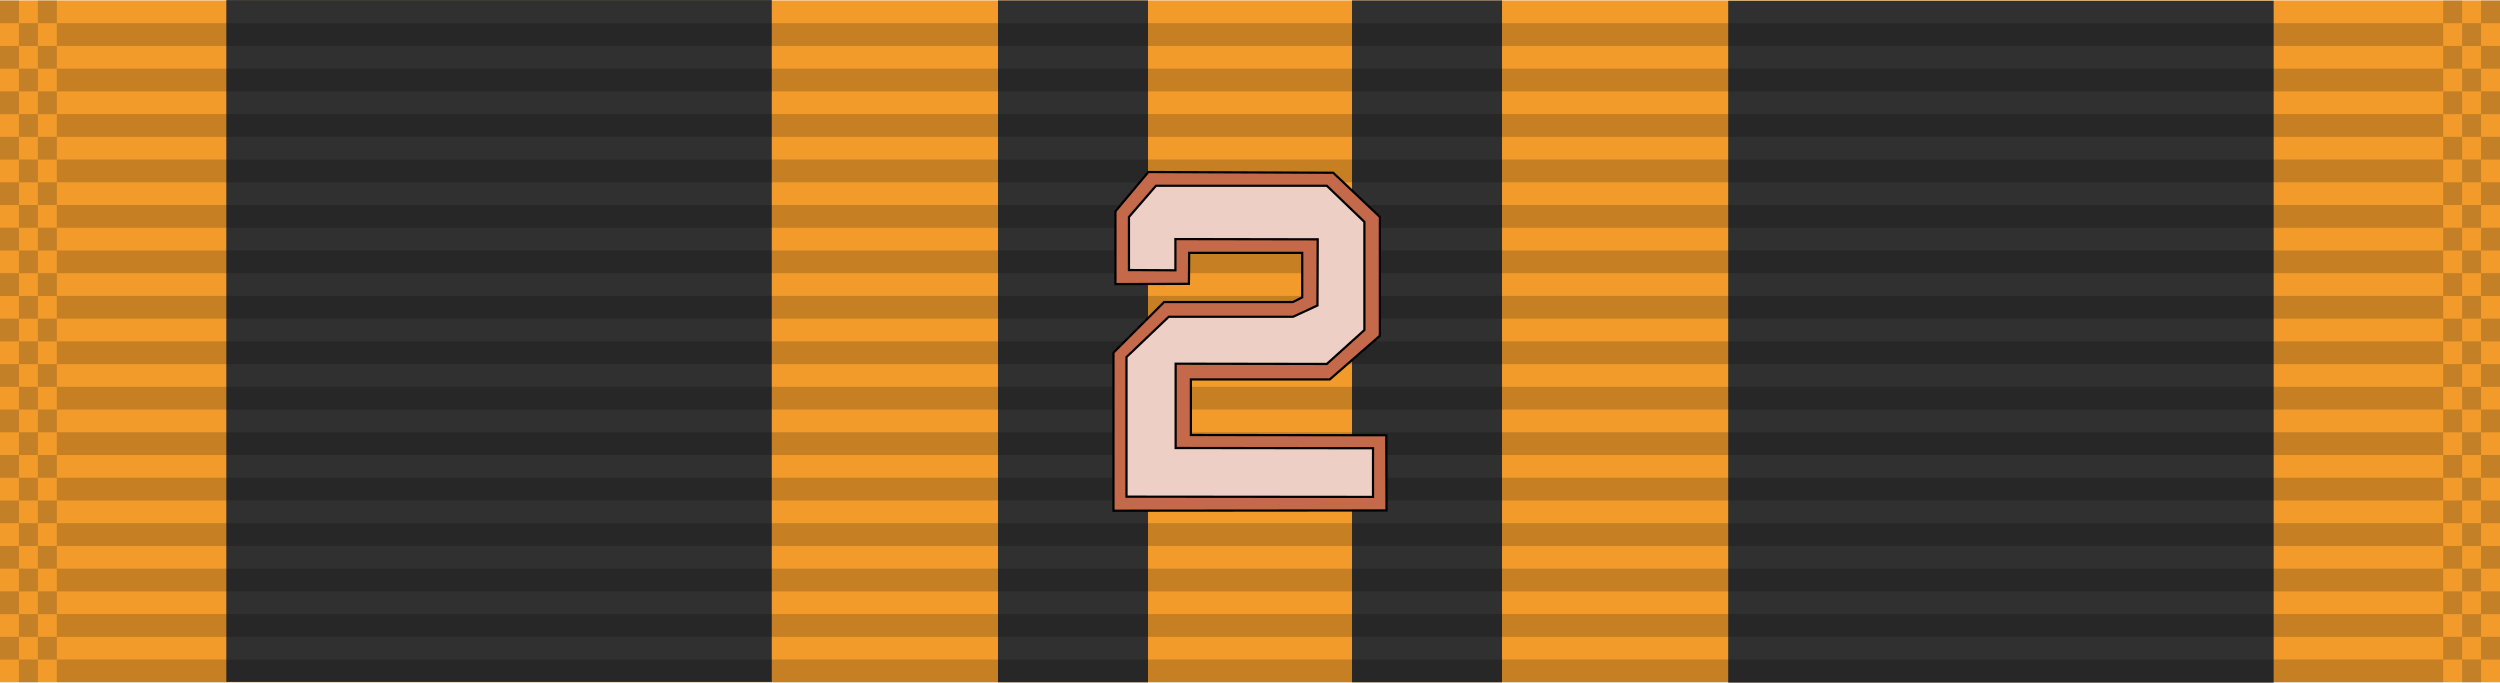
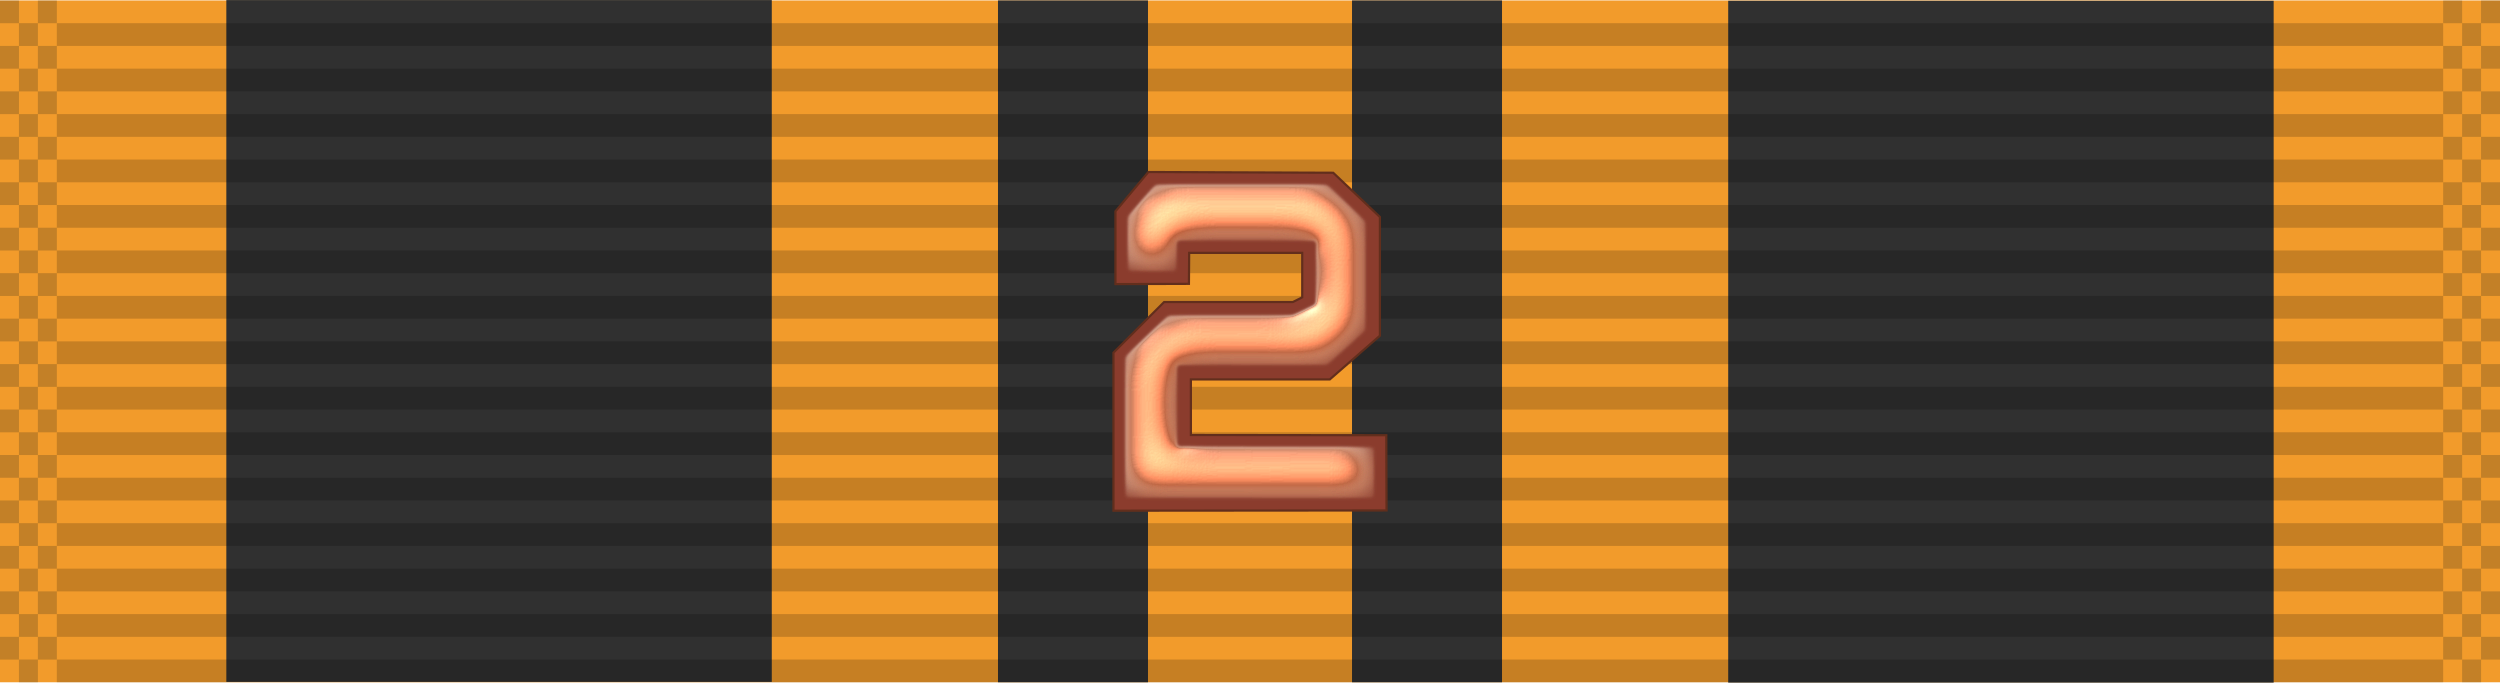
<svg xmlns="http://www.w3.org/2000/svg" xmlns:xlink="http://www.w3.org/1999/xlink" width="132" height="36.047" version="1.1" id="svg1" xml:space="preserve">
  <defs id="defs1">
    <pattern patternUnits="userSpaceOnUse" width="3.78" height="35.906" patternTransform="scale(1)" preserveAspectRatio="xMidYMid" id="pattern4" style="fill:#000000">
      <g id="g4">
        <rect style="opacity:0.3;vector-effect:non-scaling-stroke;fill:none;fill-opacity:1;stroke:none;stroke-width:0.453;stroke-linecap:round;stroke-linejoin:round;stroke-opacity:1;-inkscape-stroke:hairline" id="rect3" width="3.78" height="35.906" x="0" y="0" />
        <rect style="opacity:0.3;vector-effect:non-scaling-stroke;fill:#000000;fill-opacity:1;stroke:none;stroke-width:0.249;stroke-linecap:round;stroke-linejoin:round;stroke-opacity:1;-inkscape-stroke:hairline" id="rect4" width="3.78" height="1.89" x="0" y="1.89" />
        <rect style="opacity:0.3;vector-effect:non-scaling-stroke;fill:#000000;fill-opacity:1;stroke:none;stroke-width:0.249;stroke-linecap:round;stroke-linejoin:round;stroke-opacity:1;-inkscape-stroke:hairline" id="rect4-7" width="3.78" height="1.89" x="0" y="5.669" />
        <rect style="opacity:0.3;vector-effect:non-scaling-stroke;fill:#000000;fill-opacity:1;stroke:none;stroke-width:0.249;stroke-linecap:round;stroke-linejoin:round;stroke-opacity:1;-inkscape-stroke:hairline" id="rect4-1" width="3.78" height="1.89" x="0" y="9.449" />
        <rect style="opacity:0.3;vector-effect:non-scaling-stroke;fill:#000000;fill-opacity:1;stroke:none;stroke-width:0.249;stroke-linecap:round;stroke-linejoin:round;stroke-opacity:1;-inkscape-stroke:hairline" id="rect4-7-3" width="3.78" height="1.89" x="0" y="13.228" />
        <rect style="opacity:0.3;vector-effect:non-scaling-stroke;fill:#000000;fill-opacity:1;stroke:none;stroke-width:0.249;stroke-linecap:round;stroke-linejoin:round;stroke-opacity:1;-inkscape-stroke:hairline" id="rect4-13" width="3.78" height="1.89" x="0" y="17.008" />
        <rect style="opacity:0.3;vector-effect:non-scaling-stroke;fill:#000000;fill-opacity:1;stroke:none;stroke-width:0.249;stroke-linecap:round;stroke-linejoin:round;stroke-opacity:1;-inkscape-stroke:hairline" id="rect4-7-7" width="3.78" height="1.89" x="0" y="20.787" />
        <rect style="opacity:0.3;vector-effect:non-scaling-stroke;fill:#000000;fill-opacity:1;stroke:none;stroke-width:0.249;stroke-linecap:round;stroke-linejoin:round;stroke-opacity:1;-inkscape-stroke:hairline" id="rect4-1-8" width="3.78" height="1.89" x="0" y="24.567" />
        <rect style="opacity:0.3;vector-effect:non-scaling-stroke;fill:#000000;fill-opacity:1;stroke:none;stroke-width:0.249;stroke-linecap:round;stroke-linejoin:round;stroke-opacity:1;-inkscape-stroke:hairline" id="rect4-7-3-8" width="3.78" height="1.89" x="0" y="28.346" />
        <rect style="opacity:0.3;vector-effect:non-scaling-stroke;fill:#000000;fill-opacity:1;stroke:none;stroke-width:0.249;stroke-linecap:round;stroke-linejoin:round;stroke-opacity:1;-inkscape-stroke:hairline" id="rect4-7-3-8-4" width="3.78" height="1.89" x="0" y="32.126" />
      </g>
    </pattern>
    <meshgradient id="meshgradient32" gradientUnits="userSpaceOnUse" x="0.5" y="0.5">
      <meshrow id="meshrow32">
        <meshpatch id="meshpatch32">
          <stop path="c 40.946,0  81.892,0  122.838,0" style="stop-color:#ffffff;stop-opacity:1" id="stop32" />
          <stop path="c 0,50.786  0,101.573  0,152.359" style="stop-color:#c46949;stop-opacity:1" id="stop33" />
          <stop path="c -40.946,0  -81.892,0  -122.838,0" style="stop-color:#ffffff;stop-opacity:1" id="stop34" />
          <stop path="c 0,-50.786  0,-101.573  1.42109e-14,-152.359" style="stop-color:#c46949;stop-opacity:1" id="stop35" />
        </meshpatch>
      </meshrow>
    </meshgradient>
+     <filter style="color-interpolation-filters:sRGB;" id="filter21" x="-0.253" y="-0.201" width="1.507" height="1.402">
+       <feGaussianBlur stdDeviation="1" result="result1" id="feGaussianBlur16" />
+       <feComposite in="result1" in2="result1" result="result4" operator="in" id="feComposite16" />
+       <feBlend in="result1" mode="screen" result="result5" in2="result4" id="feBlend16" />
+       <feGaussianBlur stdDeviation="8" result="result6" in="result5" id="feGaussianBlur17" />
+       <feComposite operator="atop" in="result6" in2="result5" result="result8" id="feComposite17" />
+       <feComposite operator="in" result="fbSourceGraphic" in="result6" in2="result8" id="feComposite18" />
+       <feGaussianBlur result="result0" in="fbSourceGraphic" stdDeviation="2.5" id="feGaussianBlur18" />
+       <feSpecularLighting specularExponent="45" specularConstant="1.5" surfaceScale="1" lighting-color="rgb(255,255,255)" result="result1" in="result0" id="feSpecularLighting18">
+         <fePointLight z="21000" y="-9000" x="-6000" id="fePointLight18" />
+       </feSpecularLighting>
+       <feComposite operator="in" result="result2" in="result1" in2="fbSourceGraphic" id="feComposite19" />
+       <feComposite k3="1" k2="1" operator="arithmetic" result="result4" in="fbSourceGraphic" in2="result2" id="feComposite20" />
+       <feComposite operator="in" in="result9" in2="result4" result="result91" id="feComposite21" />
+       <feBlend mode="multiply" in2="result91" id="feBlend21" />
+     </filter>
  </defs>
  <rect fill="#2350E6" width="132" height="36" id="rect1" style="fill:#f29b2b;fill-opacity:1;stroke:none;stroke-width:0.603" x="0" y="0.024" />
  <g id="g2" transform="translate(-0.04966927,-0.00473595)">
    <rect style="vector-effect:non-scaling-stroke;fill:#303030;fill-opacity:1;stroke:none;stroke-width:0.747;stroke-linecap:round;stroke-linejoin:round;-inkscape-stroke:hairline" id="rect2-9" width="28.8" height="36" x="12" y="0.009" />
    <rect style="vector-effect:non-scaling-stroke;fill:#303030;fill-opacity:1;stroke:none;stroke-width:0.747;stroke-linecap:round;stroke-linejoin:round;-inkscape-stroke:hairline" id="rect2-9-4" width="28.8" height="36" x="91.299" y="0.047" />
  </g>
  <g id="g1" transform="matrix(1,0,0,0.9752727,-0.1063337,0.4456762)">
    <rect style="vector-effect:non-scaling-stroke;fill:#303030;fill-opacity:1;stroke:none;stroke-width:0.397;stroke-linecap:round;stroke-linejoin:round;-inkscape-stroke:hairline" id="rect2-9-1" width="7.92" height="36.913" x="52.8" y="-0.433" />
    <rect style="vector-effect:non-scaling-stroke;fill:#303030;fill-opacity:1;stroke:none;stroke-width:0.397;stroke-linecap:round;stroke-linejoin:round;-inkscape-stroke:hairline" id="rect2-9-1-1" width="7.92" height="36.913" x="71.493" y="-0.433" />
  </g>
  <g id="g9" transform="translate(-2.8913199e-5,44.97637)">
    <g transform="matrix(3.607732,0,0,3.779529,-271.2352,-691.3447)" id="g5723-7" clip-path="none" style="display:inline" mask="none">
      <rect id="use5371-0" y="171.342" x="76.013" height="0.318" width="34.925" style="fill:#000000;fill-opacity:0.18;stroke:none;stroke-width:0.856" />
      <use height="100%" width="100%" x="0" y="0" xlink:href="#use5371-0" transform="translate(0,0.635)" id="use5680-3" />
      <use height="100%" width="100%" x="0" y="0" xlink:href="#use5371-0" transform="translate(0,1.27)" id="use5682-2" />
      <use height="100%" width="100%" x="0" y="0" xlink:href="#use5371-0" transform="translate(0,1.905)" id="use5684-2" />
      <use height="100%" width="100%" x="0" y="0" xlink:href="#use5371-0" transform="translate(0,2.54)" id="use5686-1" />
      <use height="100%" width="100%" x="0" y="0" xlink:href="#use5371-0" transform="translate(0,3.175)" id="use5688-6" />
      <use height="100%" width="100%" x="0" y="0" xlink:href="#use5371-0" transform="translate(0,3.81)" id="use5690-2" />
      <use height="100%" width="100%" x="0" y="0" xlink:href="#use5371-0" transform="translate(0,4.445)" id="use5692-2" />
      <use height="100%" width="100%" x="0" y="0" xlink:href="#use5371-0" transform="translate(0,5.08)" id="use5694-8" />
      <use height="100%" width="100%" x="0" y="0" xlink:href="#use5371-0" transform="translate(0,5.715)" id="use5696-2" />
      <use height="100%" width="100%" x="0" y="0" xlink:href="#use5371-0" transform="translate(0,6.35)" id="use5698-8" />
      <use height="100%" width="100%" x="0" y="0" xlink:href="#use5371-0" transform="translate(0,6.985)" id="use5700-2" />
      <use height="100%" width="100%" x="0" y="0" xlink:href="#use5371-0" transform="translate(0,7.62)" id="use5702-1" />
      <use height="100%" width="100%" x="0" y="0" xlink:href="#use5371-0" transform="translate(0,8.255)" id="use5704-5" />
      <use height="100%" width="100%" x="0" y="0" xlink:href="#use5371-0" transform="translate(0,8.89)" id="use5706-7" />
    </g>
    <g transform="matrix(3.779529,0,0,3.779529,-259.8995,-590.2967)" id="g6302-4" clip-path="none" style="display:inline" mask="none">
      <rect style="opacity:1;fill:#001215;fill-opacity:0.196;stroke:none;stroke-width:0.025;stroke-miterlimit:4;stroke-dasharray:none;stroke-dashoffset:0;stroke-opacity:1" id="rect6165-8" width="0.265" height="0.318" x="68.765" y="144.289" />
      <use height="100%" width="100%" x="0" y="0" xlink:href="#rect6165-8" transform="translate(0,0.635)" id="use6169-2" />
      <use height="100%" width="100%" x="0" y="0" xlink:href="#rect6165-8" transform="translate(0,1.27)" id="use6171-5" />
      <use height="100%" width="100%" x="0" y="0" xlink:href="#rect6165-8" transform="translate(0,1.905)" id="use6173-6" />
      <use height="100%" width="100%" x="0" y="0" xlink:href="#rect6165-8" transform="translate(0,2.54)" id="use6175-8" />
      <use height="100%" width="100%" x="0" y="0" xlink:href="#rect6165-8" transform="translate(0,3.175)" id="use6177-1" />
      <use height="100%" width="100%" x="0" y="0" xlink:href="#rect6165-8" transform="translate(0,3.81)" id="use6179-7" />
      <use height="100%" width="100%" x="0" y="0" xlink:href="#rect6165-8" transform="translate(0,4.445)" id="use6181-1" />
      <use height="100%" width="100%" x="0" y="0" xlink:href="#rect6165-8" transform="translate(0,5.08)" id="use6183-3" />
      <use height="100%" width="100%" x="0" y="0" xlink:href="#rect6165-8" transform="translate(0,5.715)" id="use6185-3" />
      <use height="100%" width="100%" x="0" y="0" xlink:href="#rect6165-8" transform="translate(0,6.35)" id="use6187-9" />
      <use height="100%" width="100%" x="0" y="0" xlink:href="#rect6165-8" transform="translate(0,6.985)" id="use6189-6" />
      <use height="100%" width="100%" x="0" y="0" xlink:href="#rect6165-8" transform="translate(0,7.62)" id="use6191-2" />
      <use height="100%" width="100%" x="0" y="0" xlink:href="#rect6165-8" transform="translate(0,8.255)" id="use6193-9" />
      <use height="100%" width="100%" x="0" y="0" xlink:href="#rect6165-8" transform="translate(0,8.89)" id="use6195-2" />
      <use height="100%" width="100%" x="0" y="0" xlink:href="#rect6165-8" transform="translate(0.2645833,0.3175)" id="use6197-3" />
      <use height="100%" width="100%" x="0" y="0" xlink:href="#rect6165-8" transform="translate(0.2645833,0.9525)" id="use6199-4" />
      <use height="100%" width="100%" x="0" y="0" xlink:href="#rect6165-8" transform="translate(0.2645833,1.5875)" id="use6201-2" />
      <use height="100%" width="100%" x="0" y="0" xlink:href="#rect6165-8" transform="translate(0.2645833,2.2225)" id="use6203-5" />
      <use height="100%" width="100%" x="0" y="0" xlink:href="#rect6165-8" transform="translate(0.2645833,2.8575)" id="use6205-9" />
      <use height="100%" width="100%" x="0" y="0" xlink:href="#rect6165-8" transform="translate(0.2645833,3.4925)" id="use6207-9" />
      <use height="100%" width="100%" x="0" y="0" xlink:href="#rect6165-8" transform="translate(0.2645833,4.1275)" id="use6209-6" />
      <use height="100%" width="100%" x="0" y="0" xlink:href="#rect6165-8" transform="translate(0.2645833,4.7625)" id="use6211-0" />
      <use height="100%" width="100%" x="0" y="0" xlink:href="#rect6165-8" transform="translate(0.2645833,5.3975)" id="use6213-7" />
      <use height="100%" width="100%" x="0" y="0" xlink:href="#rect6165-8" transform="translate(0.2645833,6.0325)" id="use6215-3" />
      <use height="100%" width="100%" x="0" y="0" xlink:href="#rect6165-8" transform="translate(0.2645833,6.6675)" id="use6217-5" />
      <use height="100%" width="100%" x="0" y="0" xlink:href="#rect6165-8" transform="translate(0.2645833,7.3025)" id="use6219-9" />
      <use height="100%" width="100%" x="0" y="0" xlink:href="#rect6165-8" transform="translate(0.2645833,7.9375)" id="use6221-6" />
      <use height="100%" width="100%" x="0" y="0" xlink:href="#rect6165-8" transform="translate(0.2645833,8.5725)" id="use6223-2" />
      <use height="100%" width="100%" x="0" y="0" xlink:href="#rect6165-8" transform="translate(0.2645833,9.2075)" id="use6225-8" />
      <use x="0" y="0" xlink:href="#rect6165-8" transform="translate(0.5291672)" id="use6227-6" width="100%" height="100%" />
      <use x="0" y="0" xlink:href="#rect6165-8" transform="translate(0.5291672,0.6349999)" id="use6229-5" width="100%" height="100%" />
      <use x="0" y="0" xlink:href="#rect6165-8" transform="translate(0.5291672,1.27)" id="use6231-3" width="100%" height="100%" />
      <use x="0" y="0" xlink:href="#rect6165-8" transform="translate(0.5291672,1.905)" id="use6233-2" width="100%" height="100%" />
      <use x="0" y="0" xlink:href="#rect6165-8" transform="translate(0.5291672,2.54)" id="use6235-8" width="100%" height="100%" />
      <use x="0" y="0" xlink:href="#rect6165-8" transform="translate(0.5291672,3.175)" id="use6237-7" width="100%" height="100%" />
      <use x="0" y="0" xlink:href="#rect6165-8" transform="translate(0.5291672,3.81)" id="use6239-2" width="100%" height="100%" />
      <use x="0" y="0" xlink:href="#rect6165-8" transform="translate(0.5291672,4.445)" id="use6241-3" width="100%" height="100%" />
      <use x="0" y="0" xlink:href="#rect6165-8" transform="translate(0.5291672,5.08)" id="use6243-1" width="100%" height="100%" />
      <use x="0" y="0" xlink:href="#rect6165-8" transform="translate(0.5291672,5.715)" id="use6245-5" width="100%" height="100%" />
      <use x="0" y="0" xlink:href="#rect6165-8" transform="translate(0.5291672,6.35)" id="use6247-4" width="100%" height="100%" />
      <use x="0" y="0" xlink:href="#rect6165-8" transform="translate(0.5291672,6.985)" id="use6249-5" width="100%" height="100%" />
      <use x="0" y="0" xlink:href="#rect6165-8" transform="translate(0.5291672,7.62)" id="use6251-0" width="100%" height="100%" />
      <use x="0" y="0" xlink:href="#rect6165-8" transform="translate(0.5291672,8.255)" id="use6253-0" width="100%" height="100%" />
      <use x="0" y="0" xlink:href="#rect6165-8" transform="translate(0.5291672,8.89)" id="use6255-4" width="100%" height="100%" />
    </g>
    <g id="g6394-3" transform="matrix(3.779529,0,0,3.779529,-130.8995,-590.2967)" clip-path="none" mask="none">
      <rect y="144.289" x="68.765" height="0.318" width="0.265" id="rect6304-4" style="opacity:1;fill:#001215;fill-opacity:0.196;stroke:none;stroke-width:0.025;stroke-miterlimit:4;stroke-dasharray:none;stroke-dashoffset:0;stroke-opacity:1" />
      <use id="use6306-0" transform="translate(0,0.635)" xlink:href="#rect6165-8" y="0" x="0" width="100%" height="100%" />
      <use id="use6308-3" transform="translate(0,1.27)" xlink:href="#rect6165-8" y="0" x="0" width="100%" height="100%" />
      <use id="use6310-3" transform="translate(0,1.905)" xlink:href="#rect6165-8" y="0" x="0" width="100%" height="100%" />
      <use id="use6312-5" transform="translate(0,2.54)" xlink:href="#rect6165-8" y="0" x="0" width="100%" height="100%" />
      <use id="use6314-8" transform="translate(0,3.175)" xlink:href="#rect6165-8" y="0" x="0" width="100%" height="100%" />
      <use id="use6316-4" transform="translate(0,3.81)" xlink:href="#rect6165-8" y="0" x="0" width="100%" height="100%" />
      <use id="use6318-0" transform="translate(0,4.445)" xlink:href="#rect6165-8" y="0" x="0" width="100%" height="100%" />
      <use id="use6320-7" transform="translate(0,5.08)" xlink:href="#rect6165-8" y="0" x="0" width="100%" height="100%" />
      <use id="use6322-1" transform="translate(0,5.715)" xlink:href="#rect6165-8" y="0" x="0" width="100%" height="100%" />
      <use id="use6324-2" transform="translate(0,6.35)" xlink:href="#rect6165-8" y="0" x="0" width="100%" height="100%" />
      <use id="use6326-9" transform="translate(0,6.985)" xlink:href="#rect6165-8" y="0" x="0" width="100%" height="100%" />
      <use id="use6328-7" transform="translate(0,7.62)" xlink:href="#rect6165-8" y="0" x="0" width="100%" height="100%" />
      <use id="use6330-9" transform="translate(0,8.255)" xlink:href="#rect6165-8" y="0" x="0" width="100%" height="100%" />
      <use id="use6332-1" transform="translate(0,8.89)" xlink:href="#rect6165-8" y="0" x="0" width="100%" height="100%" />
      <use id="use6334-6" transform="translate(0.2645833,0.3175)" xlink:href="#rect6165-8" y="0" x="0" width="100%" height="100%" />
      <use id="use6336-2" transform="translate(0.2645833,0.9525)" xlink:href="#rect6165-8" y="0" x="0" width="100%" height="100%" />
      <use id="use6338-0" transform="translate(0.2645833,1.5875)" xlink:href="#rect6165-8" y="0" x="0" width="100%" height="100%" />
      <use id="use6340-7" transform="translate(0.2645833,2.2225)" xlink:href="#rect6165-8" y="0" x="0" width="100%" height="100%" />
      <use id="use6342-8" transform="translate(0.2645833,2.8575)" xlink:href="#rect6165-8" y="0" x="0" width="100%" height="100%" />
      <use id="use6344-0" transform="translate(0.2645833,3.4925)" xlink:href="#rect6165-8" y="0" x="0" width="100%" height="100%" />
      <use id="use6346-6" transform="translate(0.2645833,4.1275)" xlink:href="#rect6165-8" y="0" x="0" width="100%" height="100%" />
      <use id="use6348-6" transform="translate(0.2645833,4.7625)" xlink:href="#rect6165-8" y="0" x="0" width="100%" height="100%" />
      <use id="use6350-1" transform="translate(0.2645833,5.3975)" xlink:href="#rect6165-8" y="0" x="0" width="100%" height="100%" />
      <use id="use6352-3" transform="translate(0.2645833,6.0325)" xlink:href="#rect6165-8" y="0" x="0" width="100%" height="100%" />
      <use id="use6354-7" transform="translate(0.2645833,6.6675)" xlink:href="#rect6165-8" y="0" x="0" width="100%" height="100%" />
      <use id="use6356-5" transform="translate(0.2645833,7.3025)" xlink:href="#rect6165-8" y="0" x="0" width="100%" height="100%" />
      <use id="use6358-5" transform="translate(0.2645833,7.9375)" xlink:href="#rect6165-8" y="0" x="0" width="100%" height="100%" />
      <use id="use6360-2" transform="translate(0.2645833,8.5725)" xlink:href="#rect6165-8" y="0" x="0" width="100%" height="100%" />
      <use id="use6362-1" transform="translate(0.2645833,9.2075)" xlink:href="#rect6165-8" y="0" x="0" width="100%" height="100%" />
      <use height="100%" width="100%" id="use6364-0" transform="translate(0.5291672)" xlink:href="#rect6165-8" y="0" x="0" />
      <use height="100%" width="100%" id="use6366-8" transform="translate(0.5291672,0.6349999)" xlink:href="#rect6165-8" y="0" x="0" />
      <use height="100%" width="100%" id="use6368-3" transform="translate(0.5291672,1.27)" xlink:href="#rect6165-8" y="0" x="0" />
      <use height="100%" width="100%" id="use6370-6" transform="translate(0.5291672,1.905)" xlink:href="#rect6165-8" y="0" x="0" />
      <use height="100%" width="100%" id="use6372-6" transform="translate(0.5291672,2.54)" xlink:href="#rect6165-8" y="0" x="0" />
      <use height="100%" width="100%" id="use6374-6" transform="translate(0.5291672,3.175)" xlink:href="#rect6165-8" y="0" x="0" />
      <use height="100%" width="100%" id="use6376-9" transform="translate(0.5291672,3.81)" xlink:href="#rect6165-8" y="0" x="0" />
      <use height="100%" width="100%" id="use6378-8" transform="translate(0.5291672,4.445)" xlink:href="#rect6165-8" y="0" x="0" />
      <use height="100%" width="100%" id="use6380-1" transform="translate(0.5291672,5.08)" xlink:href="#rect6165-8" y="0" x="0" />
      <use height="100%" width="100%" id="use6382-0" transform="translate(0.5291672,5.715)" xlink:href="#rect6165-8" y="0" x="0" />
      <use height="100%" width="100%" id="use6384-3" transform="translate(0.5291672,6.35)" xlink:href="#rect6165-8" y="0" x="0" />
      <use height="100%" width="100%" id="use6386-2" transform="translate(0.5291672,6.985)" xlink:href="#rect6165-8" y="0" x="0" />
      <use height="100%" width="100%" id="use6388-4" transform="translate(0.5291672,7.62)" xlink:href="#rect6165-8" y="0" x="0" />
      <use height="100%" width="100%" id="use6390-1" transform="translate(0.5291672,8.255)" xlink:href="#rect6165-8" y="0" x="0" />
      <use height="100%" width="100%" id="use6392-9" transform="translate(0.5291672,8.89)" xlink:href="#rect6165-8" y="0" x="0" />
    </g>
  </g>
  <g id="g6625" style="fill:url(#meshgradient32);fill-opacity:1" transform="matrix(0.1173708,0,0,0.1173708,58.73243,9.023732)">
-     <path d="M 16.2,0.5 1.385,18.19 V 50.918 L 34.444,50.807 34.554,36.876 h 50.86 v 20.012 l -4.201,2.101 H 23.276 L 0.5,81.765 v 71.093 l 122.838,-0.111 -0.111,-33.833 -87.899,-0.111 V 93.817 h 62.469 l 22.555,-19.681 2e-5,-53.403 L 99.345,0.832 Z" style="display:inline;fill:#c46949;fill-opacity:1;fill-rule:evenodd;stroke:#000000;stroke-width:1px;stroke-linecap:butt;stroke-linejoin:miter;stroke-opacity:1" id="path2163" />
-     <path d="M 113.387,22.932 96.471,6.679 H 19.628 L 7.466,20.72 v 23.882 l 20.897,0.111 V 30.671 l 64.017,0.111 -0.111,29.742 -10.946,5.086 H 25.377 L 6.36,83.742 V 146.543 L 117.257,146.654 V 124.762 L 28.473,124.652 V 86.728 l 67.998,0.111 16.916,-15.258 z" style="display:inline;fill:#edcfc5;fill-opacity:1;fill-rule:evenodd;stroke:#000000;stroke-width:1px;stroke-linecap:butt;stroke-linejoin:miter;stroke-opacity:1" id="path3054" />
+     <path d="M 16.2,0.5 1.385,18.19 V 50.918 L 34.444,50.807 34.554,36.876 h 50.86 v 20.012 l -4.201,2.101 H 23.276 L 0.5,81.765 v 71.093 l 122.838,-0.111 -0.111,-33.833 -87.899,-0.111 V 93.817 h 62.469 l 22.555,-19.681 2e-5,-53.403 L 99.345,0.832 Z" style="display:inline;fill:#8b3c2d;fill-opacity:1;fill-rule:evenodd;stroke:#622e1c;stroke-width:1px;stroke-linecap:butt;stroke-linejoin:miter;stroke-opacity:1" id="path2163" />
+     <path d="M 113.387,22.932 96.471,6.679 H 19.628 L 7.466,20.72 v 23.882 l 20.897,0.111 V 30.671 l 64.017,0.111 -0.111,29.742 -10.946,5.086 H 25.377 L 6.36,83.742 V 146.543 L 117.257,146.654 V 124.762 L 28.473,124.652 V 86.728 l 67.998,0.111 16.916,-15.258 z" style="display:inline;fill:#a0573b;fill-opacity:1;fill-rule:evenodd;stroke:#622e1c;stroke-width:1px;stroke-linecap:butt;stroke-linejoin:miter;stroke-opacity:1;filter:url(#filter21)" id="path3054" />
  </g>
</svg>
